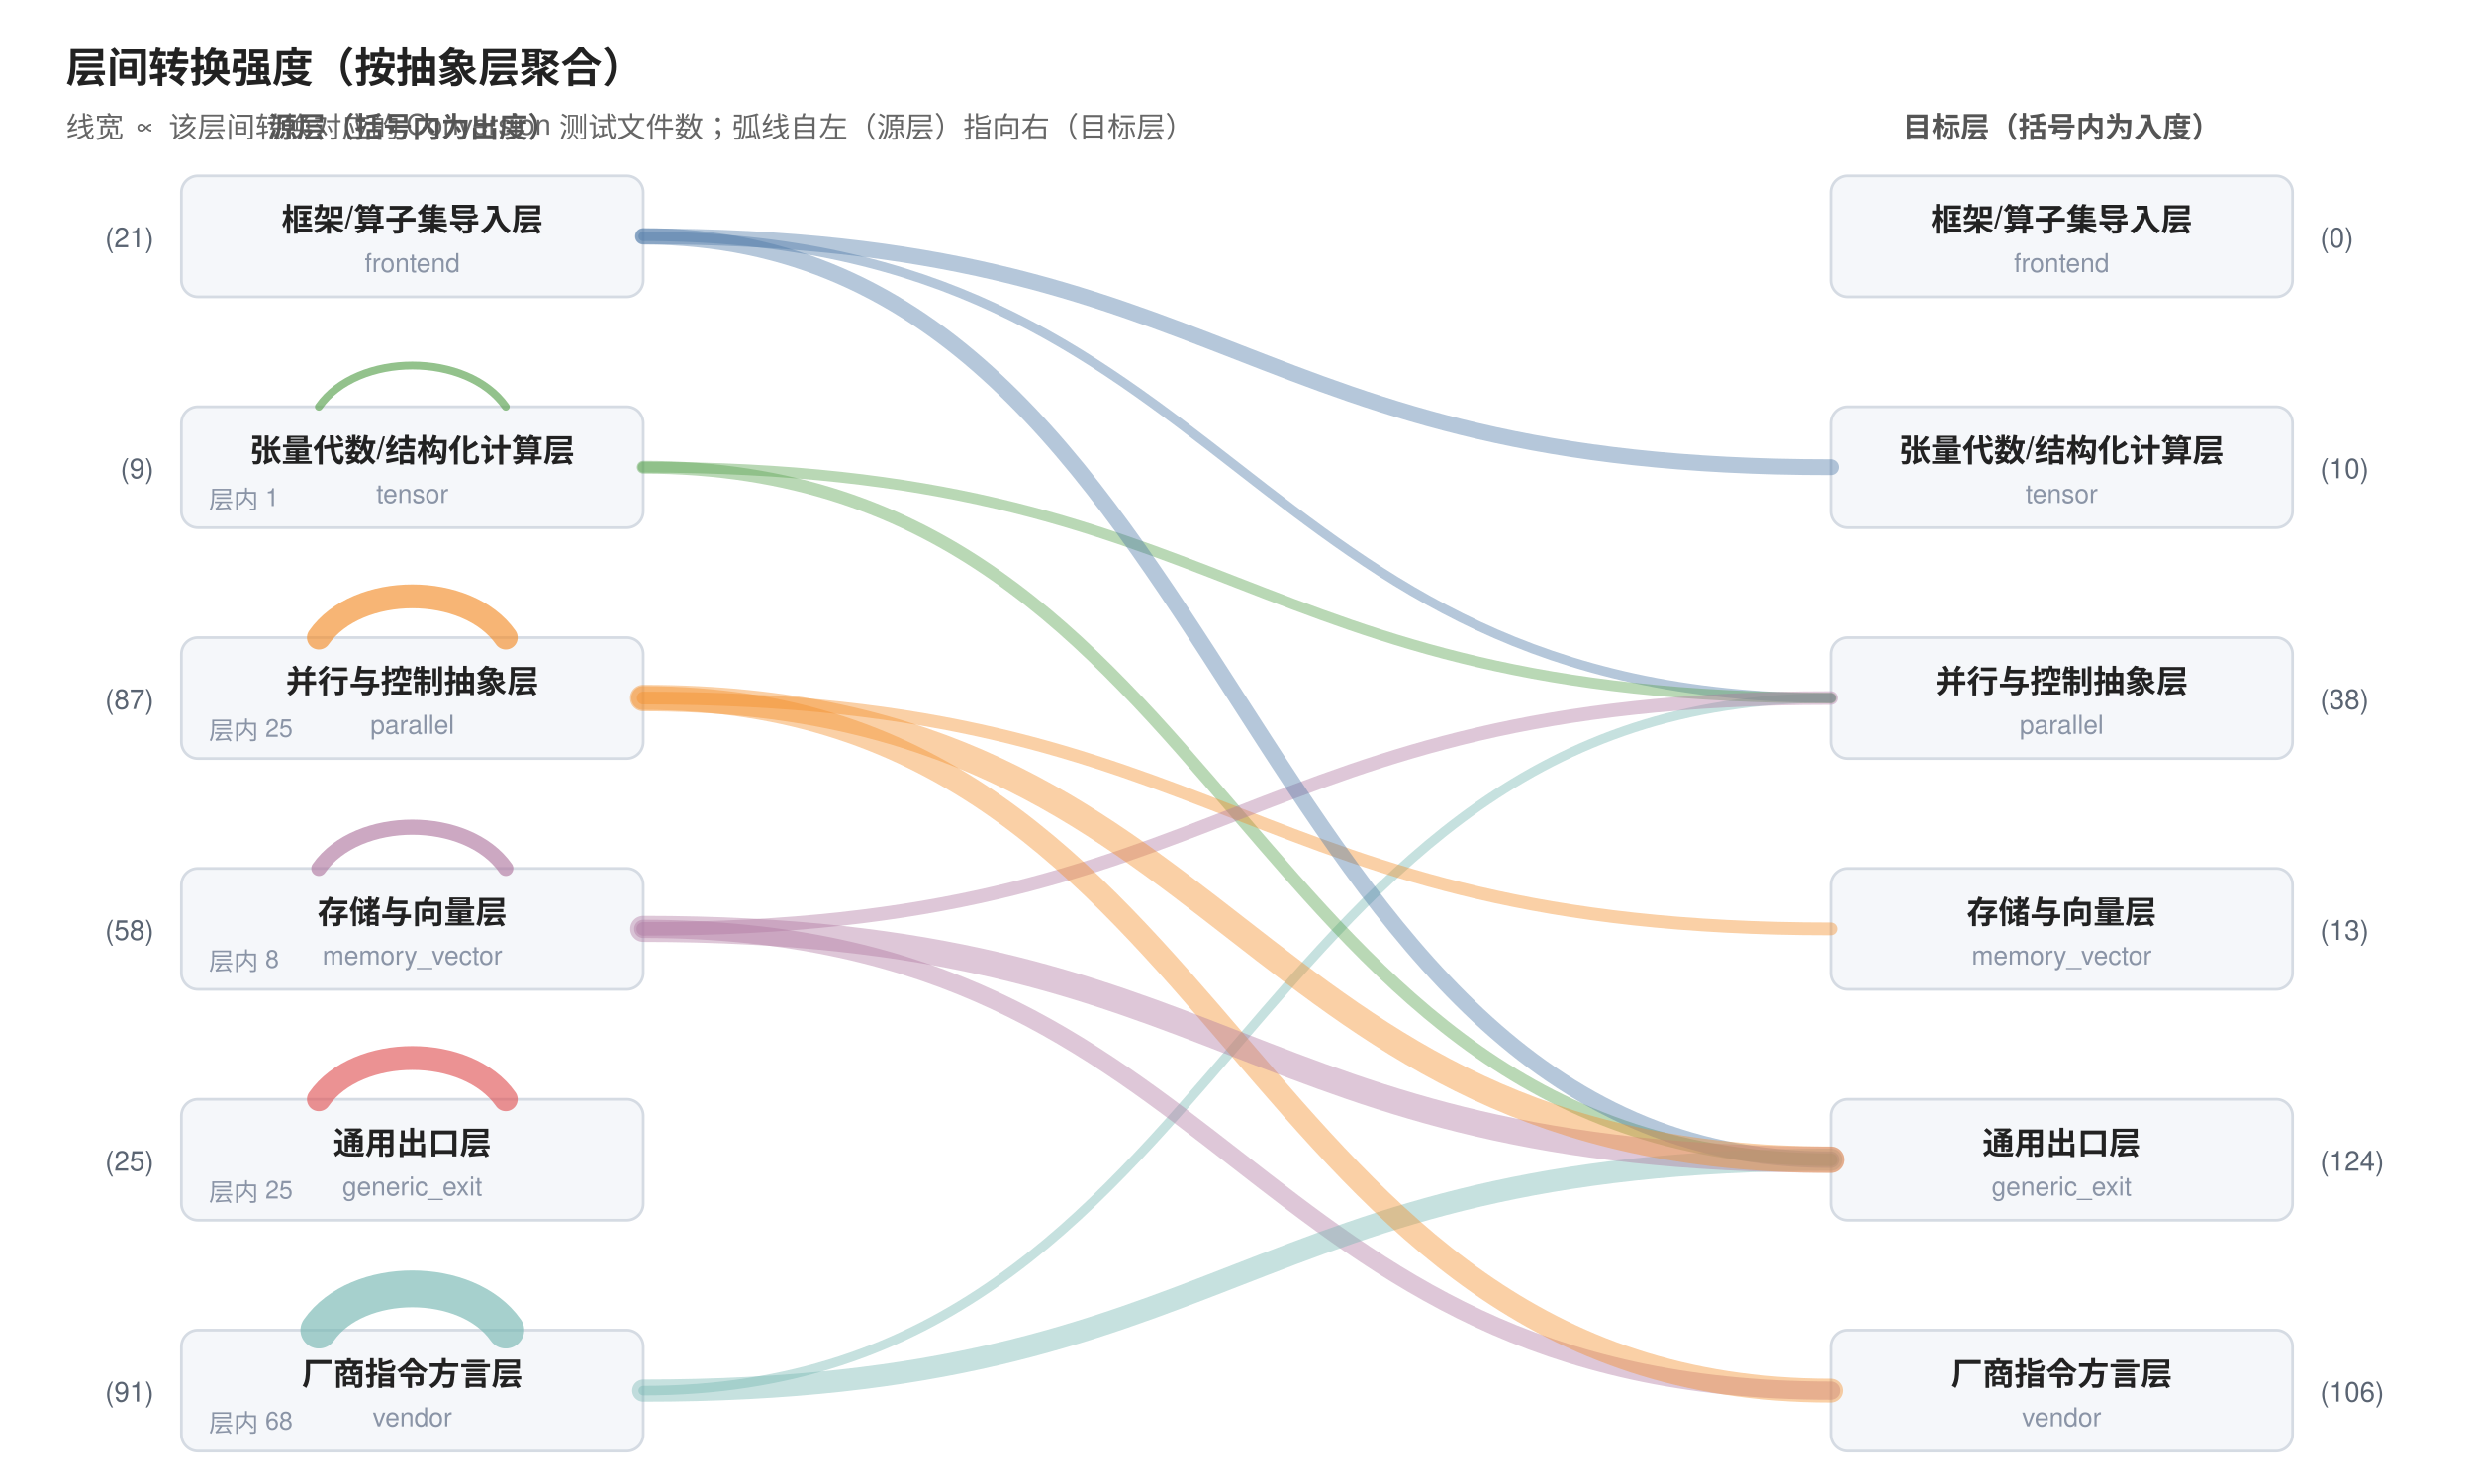
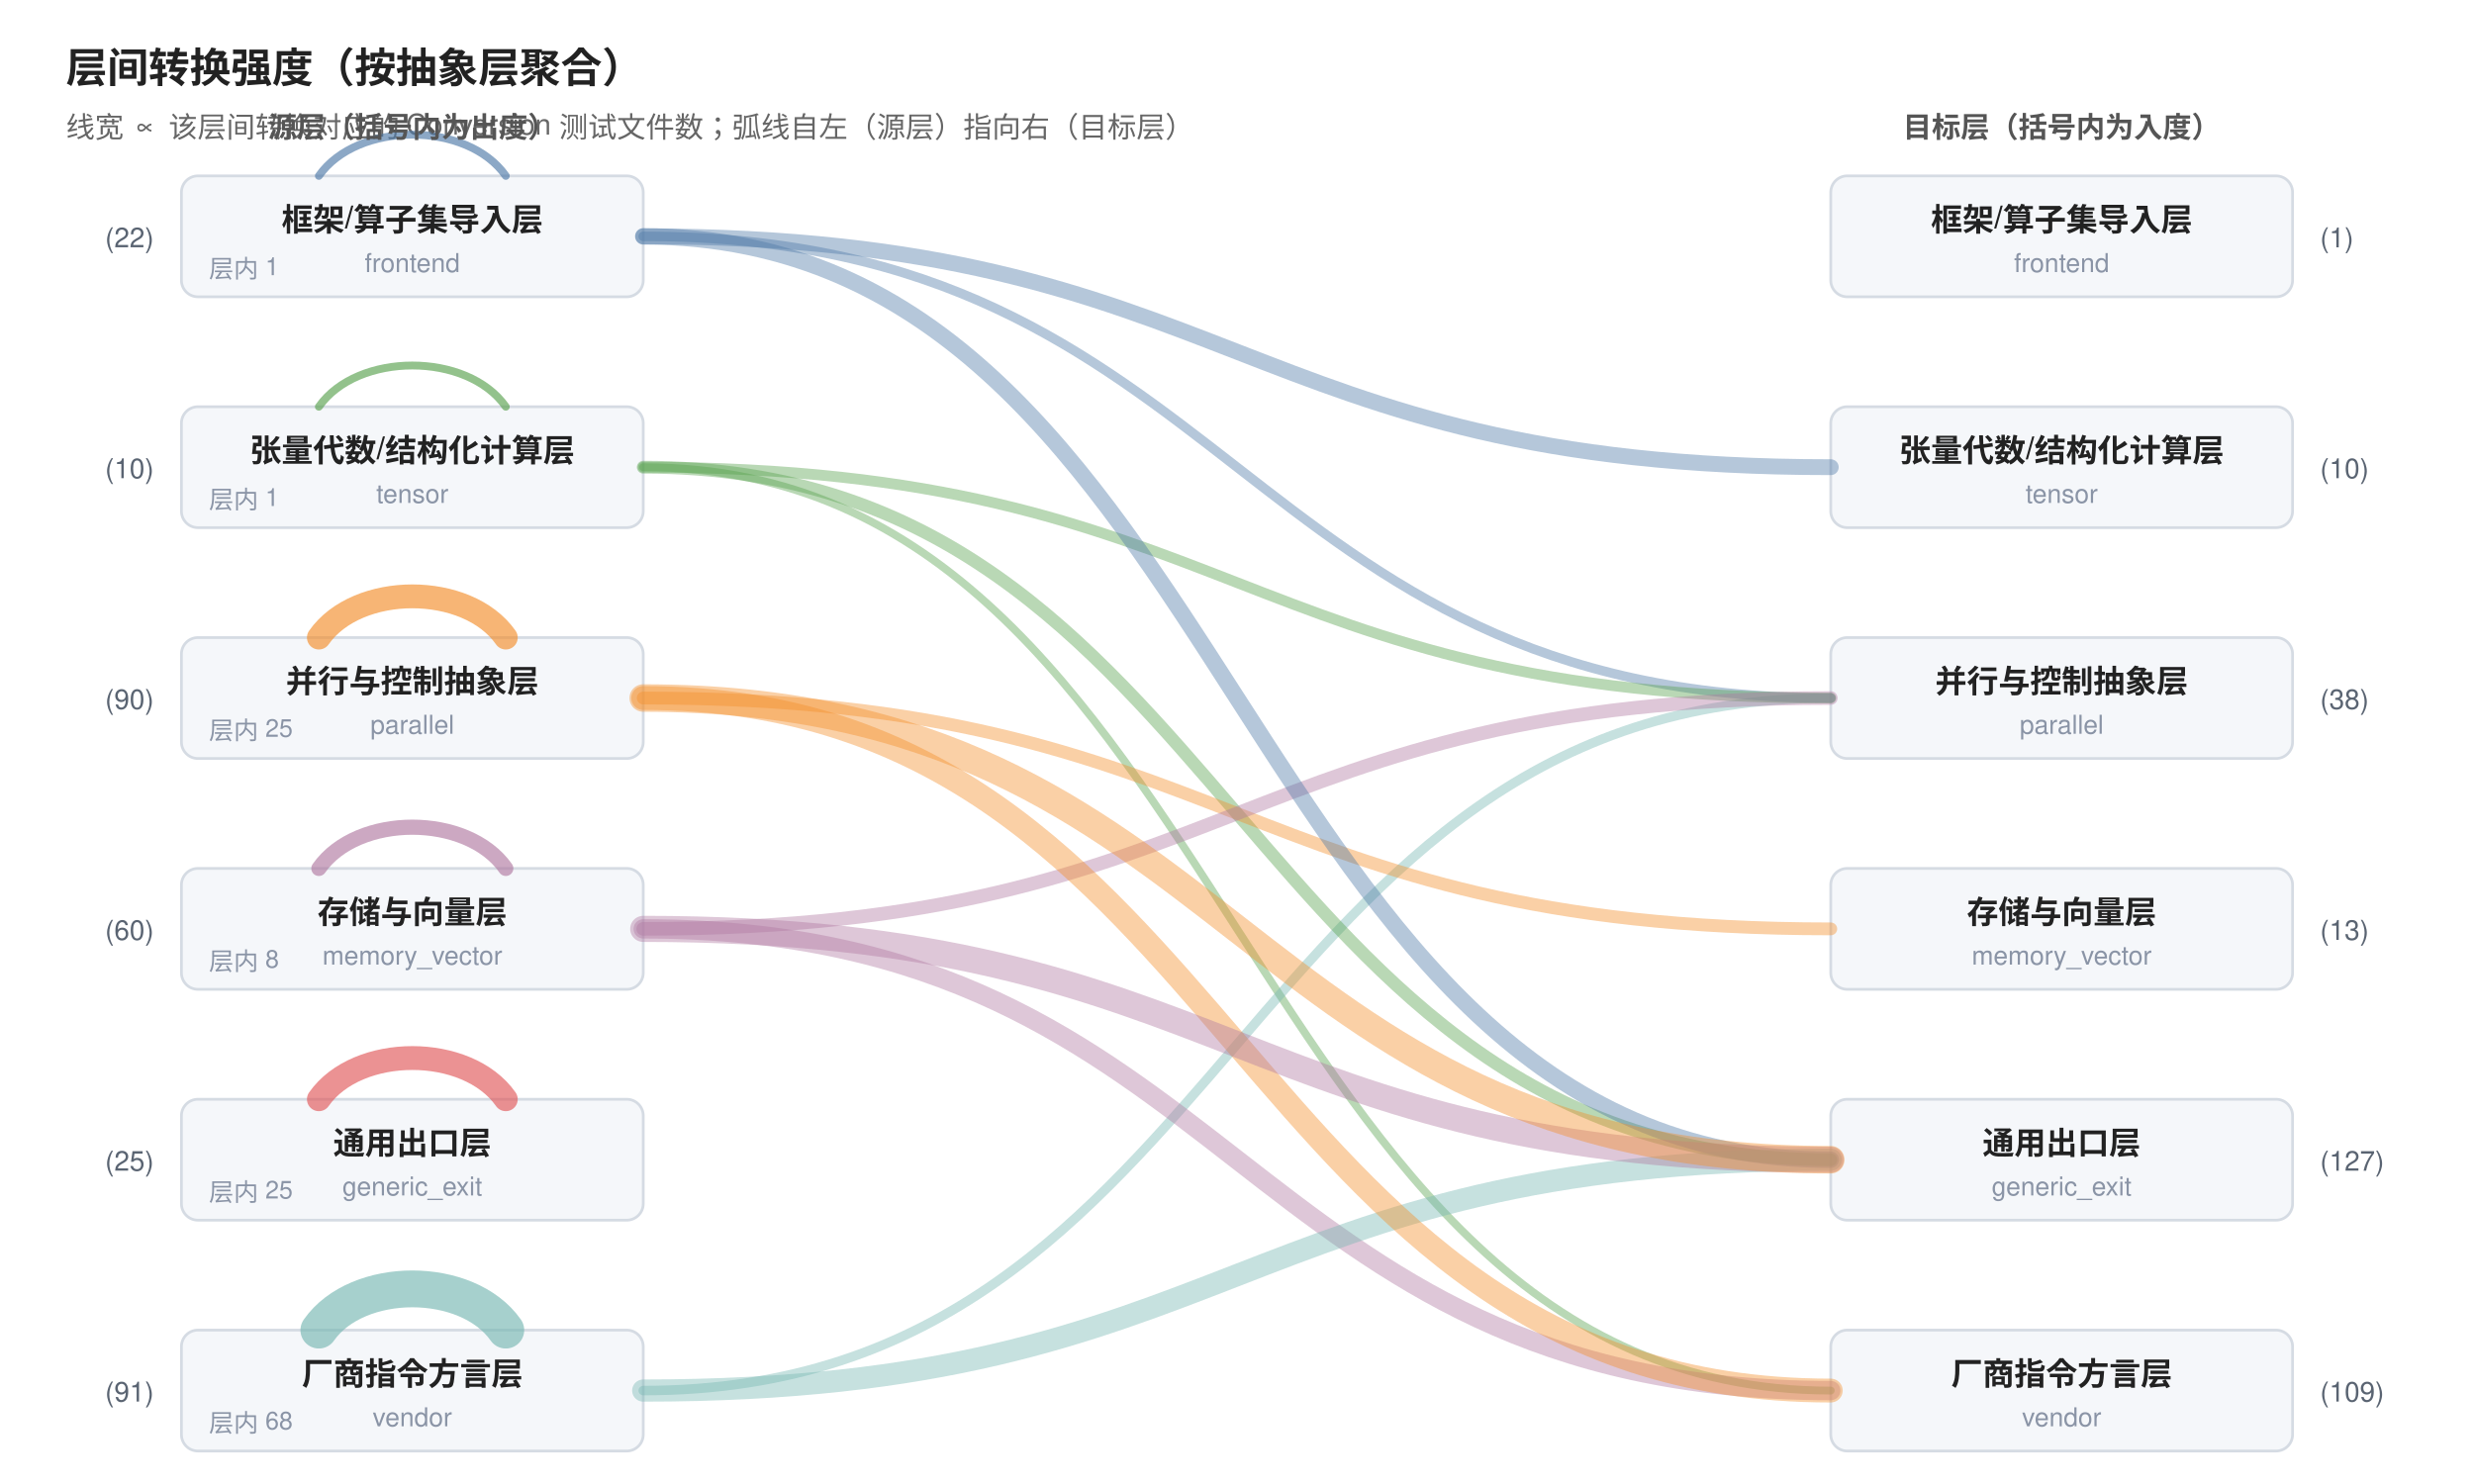
<svg xmlns="http://www.w3.org/2000/svg" width="900" height="540" viewBox="0 0 900 540" font-family="Helvetica,Arial,sans-serif">
  <rect width="900" height="540" fill="#ffffff" />
  <text x="24.0" y="30.0" font-size="15" text-anchor="start" fill="#222" font-weight="bold" opacity="1.0">层间转换强度（按抽象层聚合）</text>
  <text x="24.0" y="50.0" font-size="10.5" text-anchor="start" fill="#666" font-weight="normal" opacity="1.0">线宽 ∝ 该层间转换对应的 Conversion 测试文件数；弧线自左（源层）指向右（目标层）</text>
  <rect x="66.0" y="64.0" width="168.0" height="44.0" rx="6" fill="#f5f7fa" stroke="#d5dbe3" stroke-width="1" opacity="1.0" />
  <text x="150.0" y="84.0" font-size="11.5" text-anchor="middle" fill="#222" font-weight="bold" opacity="1.0">框架/算子集导入层</text>
  <text x="150.0" y="99.0" font-size="9.5" text-anchor="middle" fill="#8a94a6" font-weight="normal" opacity="1.0">frontend</text>
  <rect x="666.0" y="64.0" width="168.0" height="44.0" rx="6" fill="#f5f7fa" stroke="#d5dbe3" stroke-width="1" opacity="1.0" />
  <text x="750.0" y="84.0" font-size="11.5" text-anchor="middle" fill="#222" font-weight="bold" opacity="1.0">框架/算子集导入层</text>
  <text x="750.0" y="99.0" font-size="9.5" text-anchor="middle" fill="#8a94a6" font-weight="normal" opacity="1.0">frontend</text>
  <rect x="66.0" y="148.0" width="168.0" height="44.0" rx="6" fill="#f5f7fa" stroke="#d5dbe3" stroke-width="1" opacity="1.0" />
  <text x="150.0" y="168.0" font-size="11.5" text-anchor="middle" fill="#222" font-weight="bold" opacity="1.0">张量代数/结构化计算层</text>
  <text x="150.0" y="183.0" font-size="9.5" text-anchor="middle" fill="#8a94a6" font-weight="normal" opacity="1.0">tensor</text>
  <rect x="666.0" y="148.0" width="168.0" height="44.0" rx="6" fill="#f5f7fa" stroke="#d5dbe3" stroke-width="1" opacity="1.0" />
  <text x="750.0" y="168.0" font-size="11.5" text-anchor="middle" fill="#222" font-weight="bold" opacity="1.0">张量代数/结构化计算层</text>
  <text x="750.0" y="183.0" font-size="9.5" text-anchor="middle" fill="#8a94a6" font-weight="normal" opacity="1.0">tensor</text>
  <rect x="66.0" y="232.0" width="168.0" height="44.0" rx="6" fill="#f5f7fa" stroke="#d5dbe3" stroke-width="1" opacity="1.0" />
  <text x="150.0" y="252.0" font-size="11.5" text-anchor="middle" fill="#222" font-weight="bold" opacity="1.0">并行与控制抽象层</text>
  <text x="150.0" y="267.0" font-size="9.5" text-anchor="middle" fill="#8a94a6" font-weight="normal" opacity="1.0">parallel</text>
  <rect x="666.0" y="232.0" width="168.0" height="44.0" rx="6" fill="#f5f7fa" stroke="#d5dbe3" stroke-width="1" opacity="1.0" />
  <text x="750.0" y="252.0" font-size="11.5" text-anchor="middle" fill="#222" font-weight="bold" opacity="1.0">并行与控制抽象层</text>
  <text x="750.0" y="267.0" font-size="9.5" text-anchor="middle" fill="#8a94a6" font-weight="normal" opacity="1.0">parallel</text>
  <rect x="66.0" y="316.0" width="168.0" height="44.0" rx="6" fill="#f5f7fa" stroke="#d5dbe3" stroke-width="1" opacity="1.0" />
  <text x="150.0" y="336.0" font-size="11.5" text-anchor="middle" fill="#222" font-weight="bold" opacity="1.0">存储与向量层</text>
  <text x="150.0" y="351.0" font-size="9.5" text-anchor="middle" fill="#8a94a6" font-weight="normal" opacity="1.0">memory_vector</text>
  <rect x="666.0" y="316.0" width="168.0" height="44.0" rx="6" fill="#f5f7fa" stroke="#d5dbe3" stroke-width="1" opacity="1.0" />
  <text x="750.0" y="336.0" font-size="11.5" text-anchor="middle" fill="#222" font-weight="bold" opacity="1.0">存储与向量层</text>
  <text x="750.0" y="351.0" font-size="9.5" text-anchor="middle" fill="#8a94a6" font-weight="normal" opacity="1.0">memory_vector</text>
  <rect x="66.0" y="400.0" width="168.0" height="44.0" rx="6" fill="#f5f7fa" stroke="#d5dbe3" stroke-width="1" opacity="1.0" />
  <text x="150.0" y="420.0" font-size="11.5" text-anchor="middle" fill="#222" font-weight="bold" opacity="1.0">通用出口层</text>
  <text x="150.0" y="435.0" font-size="9.5" text-anchor="middle" fill="#8a94a6" font-weight="normal" opacity="1.0">generic_exit</text>
  <rect x="666.0" y="400.0" width="168.0" height="44.0" rx="6" fill="#f5f7fa" stroke="#d5dbe3" stroke-width="1" opacity="1.0" />
  <text x="750.0" y="420.0" font-size="11.5" text-anchor="middle" fill="#222" font-weight="bold" opacity="1.0">通用出口层</text>
  <text x="750.0" y="435.0" font-size="9.5" text-anchor="middle" fill="#8a94a6" font-weight="normal" opacity="1.0">generic_exit</text>
  <rect x="66.0" y="484.0" width="168.0" height="44.0" rx="6" fill="#f5f7fa" stroke="#d5dbe3" stroke-width="1" opacity="1.0" />
  <text x="150.0" y="504.0" font-size="11.5" text-anchor="middle" fill="#222" font-weight="bold" opacity="1.0">厂商指令方言层</text>
  <text x="150.0" y="519.0" font-size="9.5" text-anchor="middle" fill="#8a94a6" font-weight="normal" opacity="1.0">vendor</text>
  <rect x="666.0" y="484.0" width="168.0" height="44.0" rx="6" fill="#f5f7fa" stroke="#d5dbe3" stroke-width="1" opacity="1.0" />
  <text x="750.0" y="504.0" font-size="11.5" text-anchor="middle" fill="#222" font-weight="bold" opacity="1.0">厂商指令方言层</text>
  <text x="750.0" y="519.0" font-size="9.5" text-anchor="middle" fill="#8a94a6" font-weight="normal" opacity="1.0">vendor</text>
+   <path d="M 234.0 170.0 C 450.0 170.0 450.0 506.0 666.0 506.0" fill="none" stroke="#59A14F" stroke-width="2.855" opacity="0.42" stroke-linecap="round" />
  <path d="M 116.0 148.0 C 130.0 128.0 170.0 128.0 184.0 148.0" fill="none" stroke="#59A14F" stroke-width="2.855" opacity="0.65" stroke-linecap="round" />
  <text x="76.0" y="185.0" font-size="9" text-anchor="start" fill="#8a94a6" font-weight="normal" opacity="1.0">层内 1</text>
+   <path d="M 116.0 64.0 C 130.0 44.0 170.0 44.0 184.0 64.0" fill="none" stroke="#4E79A7" stroke-width="2.855" opacity="0.65" stroke-linecap="round" />
+   <text x="76.0" y="101.0" font-size="9" text-anchor="start" fill="#8a94a6" font-weight="normal" opacity="1.0">层内 1</text>
  <path d="M 234.0 506.0 C 450.0 506.0 450.0 254.0 666.0 254.0" fill="none" stroke="#76B7B2" stroke-width="3.458" opacity="0.42" stroke-linecap="round" />
  <path d="M 234.0 86.0 C 450.0 86.0 450.0 254.0 666.0 254.0" fill="none" stroke="#4E79A7" stroke-width="3.458" opacity="0.42" stroke-linecap="round" />
  <path d="M 234.0 170.0 C 450.0 170.0 450.0 254.0 666.0 254.0" fill="none" stroke="#59A14F" stroke-width="3.921" opacity="0.42" stroke-linecap="round" />
  <path d="M 234.0 170.0 C 450.0 170.0 450.0 422.0 666.0 422.0" fill="none" stroke="#59A14F" stroke-width="4.654" opacity="0.42" stroke-linecap="round" />
  <path d="M 234.0 254.0 C 450.0 254.0 450.0 338.0 666.0 338.0" fill="none" stroke="#F28E2B" stroke-width="4.654" opacity="0.42" stroke-linecap="round" />
  <path d="M 234.0 338.0 C 450.0 338.0 450.0 254.0 666.0 254.0" fill="none" stroke="#B07AA1" stroke-width="4.965" opacity="0.42" stroke-linecap="round" />
  <path d="M 116.0 316.0 C 130.0 296.0 170.0 296.0 184.0 316.0" fill="none" stroke="#B07AA1" stroke-width="5.516" opacity="0.65" stroke-linecap="round" />
  <text x="76.0" y="353.0" font-size="9" text-anchor="start" fill="#8a94a6" font-weight="normal" opacity="1.0">层内 8</text>
  <path d="M 234.0 86.0 C 450.0 86.0 450.0 170.0 666.0 170.0" fill="none" stroke="#4E79A7" stroke-width="5.766" opacity="0.42" stroke-linecap="round" />
  <path d="M 234.0 86.0 C 450.0 86.0 450.0 422.0 666.0 422.0" fill="none" stroke="#4E79A7" stroke-width="6.002" opacity="0.42" stroke-linecap="round" />
-   <path d="M 234.0 338.0 C 450.0 338.0 450.0 506.0 666.0 506.0" fill="none" stroke="#B07AA1" stroke-width="6.647" opacity="0.42" stroke-linecap="round" />
+   <path d="M 234.0 338.0 C 450.0 338.0 450.0 506.0 666.0 506.0" fill="none" stroke="#B07AA1" stroke-width="7.036" opacity="0.42" stroke-linecap="round" />
  <path d="M 234.0 506.0 C 450.0 506.0 450.0 422.0 666.0 422.0" fill="none" stroke="#76B7B2" stroke-width="8.069" opacity="0.42" stroke-linecap="round" />
  <path d="M 116.0 232.0 C 130.0 212.0 170.0 212.0 184.0 232.0" fill="none" stroke="#F28E2B" stroke-width="8.676" opacity="0.65" stroke-linecap="round" />
  <text x="76.0" y="269.0" font-size="9" text-anchor="start" fill="#8a94a6" font-weight="normal" opacity="1.0">层内 25</text>
  <path d="M 234.0 254.0 C 450.0 254.0 450.0 506.0 666.0 506.0" fill="none" stroke="#F28E2B" stroke-width="8.676" opacity="0.42" stroke-linecap="round" />
  <path d="M 116.0 400.0 C 130.0 380.0 170.0 380.0 184.0 400.0" fill="none" stroke="#E15759" stroke-width="8.676" opacity="0.65" stroke-linecap="round" />
  <text x="76.0" y="437.0" font-size="9" text-anchor="start" fill="#8a94a6" font-weight="normal" opacity="1.0">层内 25</text>
  <path d="M 234.0 338.0 C 450.0 338.0 450.0 422.0 666.0 422.0" fill="none" stroke="#B07AA1" stroke-width="9.502" opacity="0.42" stroke-linecap="round" />
-   <path d="M 234.0 254.0 C 450.0 254.0 450.0 422.0 666.0 422.0" fill="none" stroke="#F28E2B" stroke-width="9.632" opacity="0.42" stroke-linecap="round" />
+   <path d="M 234.0 254.0 C 450.0 254.0 450.0 422.0 666.0 422.0" fill="none" stroke="#F28E2B" stroke-width="10.009" opacity="0.42" stroke-linecap="round" />
  <path d="M 116.0 484.0 C 130.0 464.0 170.0 464.0 184.0 484.0" fill="none" stroke="#76B7B2" stroke-width="13.4" opacity="0.65" stroke-linecap="round" />
  <text x="76.0" y="521.0" font-size="9" text-anchor="start" fill="#8a94a6" font-weight="normal" opacity="1.0">层内 68</text>
  <text x="150.0" y="50.0" font-size="10.5" text-anchor="middle" fill="#555" font-weight="bold" opacity="1.0">源层（括号内为出度）</text>
  <text x="750.0" y="50.0" font-size="10.5" text-anchor="middle" fill="#555" font-weight="bold" opacity="1.0">目标层（括号内为入度）</text>
-   <text x="56.0" y="90.0" font-size="10" text-anchor="end" fill="#5a6472" font-weight="normal" opacity="1.0">(21)</text>
-   <text x="844.0" y="90.0" font-size="10" text-anchor="start" fill="#5a6472" font-weight="normal" opacity="1.0">(0)</text>
-   <text x="56.0" y="174.0" font-size="10" text-anchor="end" fill="#5a6472" font-weight="normal" opacity="1.0">(9)</text>
+   <text x="56.0" y="90.0" font-size="10" text-anchor="end" fill="#5a6472" font-weight="normal" opacity="1.0">(22)</text>
+   <text x="844.0" y="90.0" font-size="10" text-anchor="start" fill="#5a6472" font-weight="normal" opacity="1.0">(1)</text>
+   <text x="56.0" y="174.0" font-size="10" text-anchor="end" fill="#5a6472" font-weight="normal" opacity="1.0">(10)</text>
  <text x="844.0" y="174.0" font-size="10" text-anchor="start" fill="#5a6472" font-weight="normal" opacity="1.0">(10)</text>
-   <text x="56.0" y="258.0" font-size="10" text-anchor="end" fill="#5a6472" font-weight="normal" opacity="1.0">(87)</text>
+   <text x="56.0" y="258.0" font-size="10" text-anchor="end" fill="#5a6472" font-weight="normal" opacity="1.0">(90)</text>
  <text x="844.0" y="258.0" font-size="10" text-anchor="start" fill="#5a6472" font-weight="normal" opacity="1.0">(38)</text>
-   <text x="56.0" y="342.0" font-size="10" text-anchor="end" fill="#5a6472" font-weight="normal" opacity="1.0">(58)</text>
+   <text x="56.0" y="342.0" font-size="10" text-anchor="end" fill="#5a6472" font-weight="normal" opacity="1.0">(60)</text>
  <text x="844.0" y="342.0" font-size="10" text-anchor="start" fill="#5a6472" font-weight="normal" opacity="1.0">(13)</text>
  <text x="56.0" y="426.0" font-size="10" text-anchor="end" fill="#5a6472" font-weight="normal" opacity="1.0">(25)</text>
-   <text x="844.0" y="426.0" font-size="10" text-anchor="start" fill="#5a6472" font-weight="normal" opacity="1.0">(124)</text>
+   <text x="844.0" y="426.0" font-size="10" text-anchor="start" fill="#5a6472" font-weight="normal" opacity="1.0">(127)</text>
  <text x="56.0" y="510.0" font-size="10" text-anchor="end" fill="#5a6472" font-weight="normal" opacity="1.0">(91)</text>
-   <text x="844.0" y="510.0" font-size="10" text-anchor="start" fill="#5a6472" font-weight="normal" opacity="1.0">(106)</text>
+   <text x="844.0" y="510.0" font-size="10" text-anchor="start" fill="#5a6472" font-weight="normal" opacity="1.0">(109)</text>
</svg>
